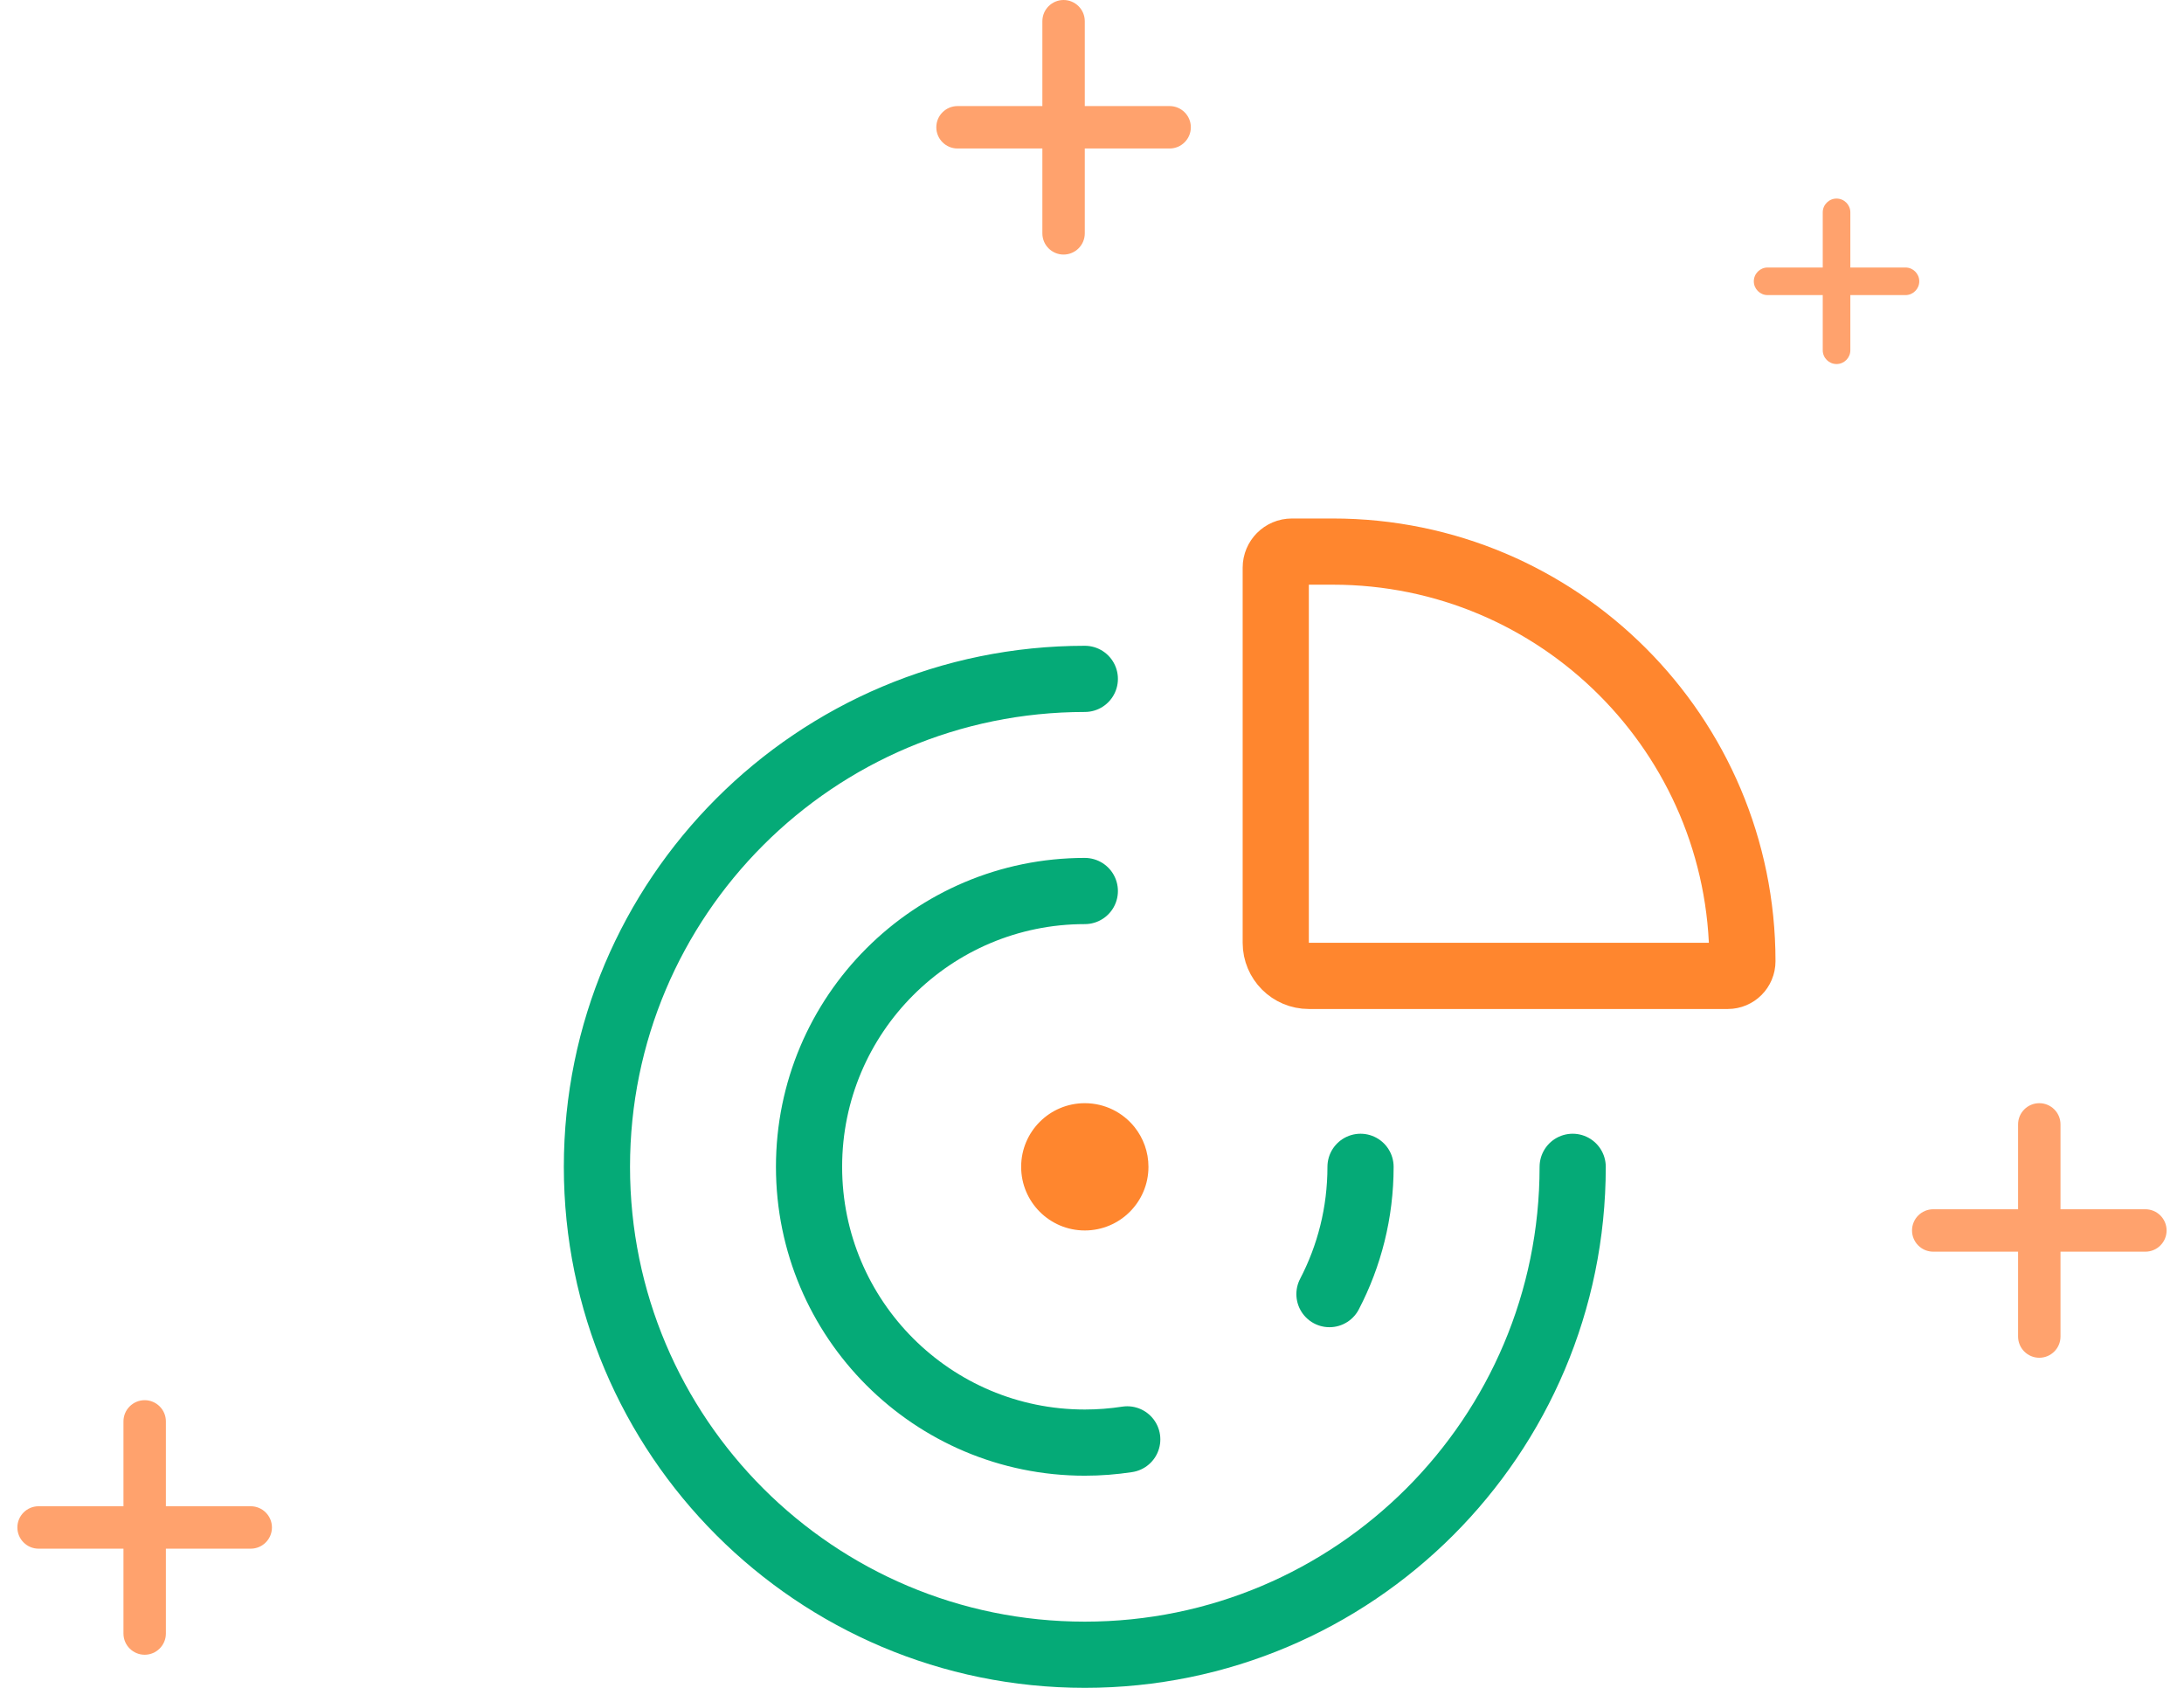
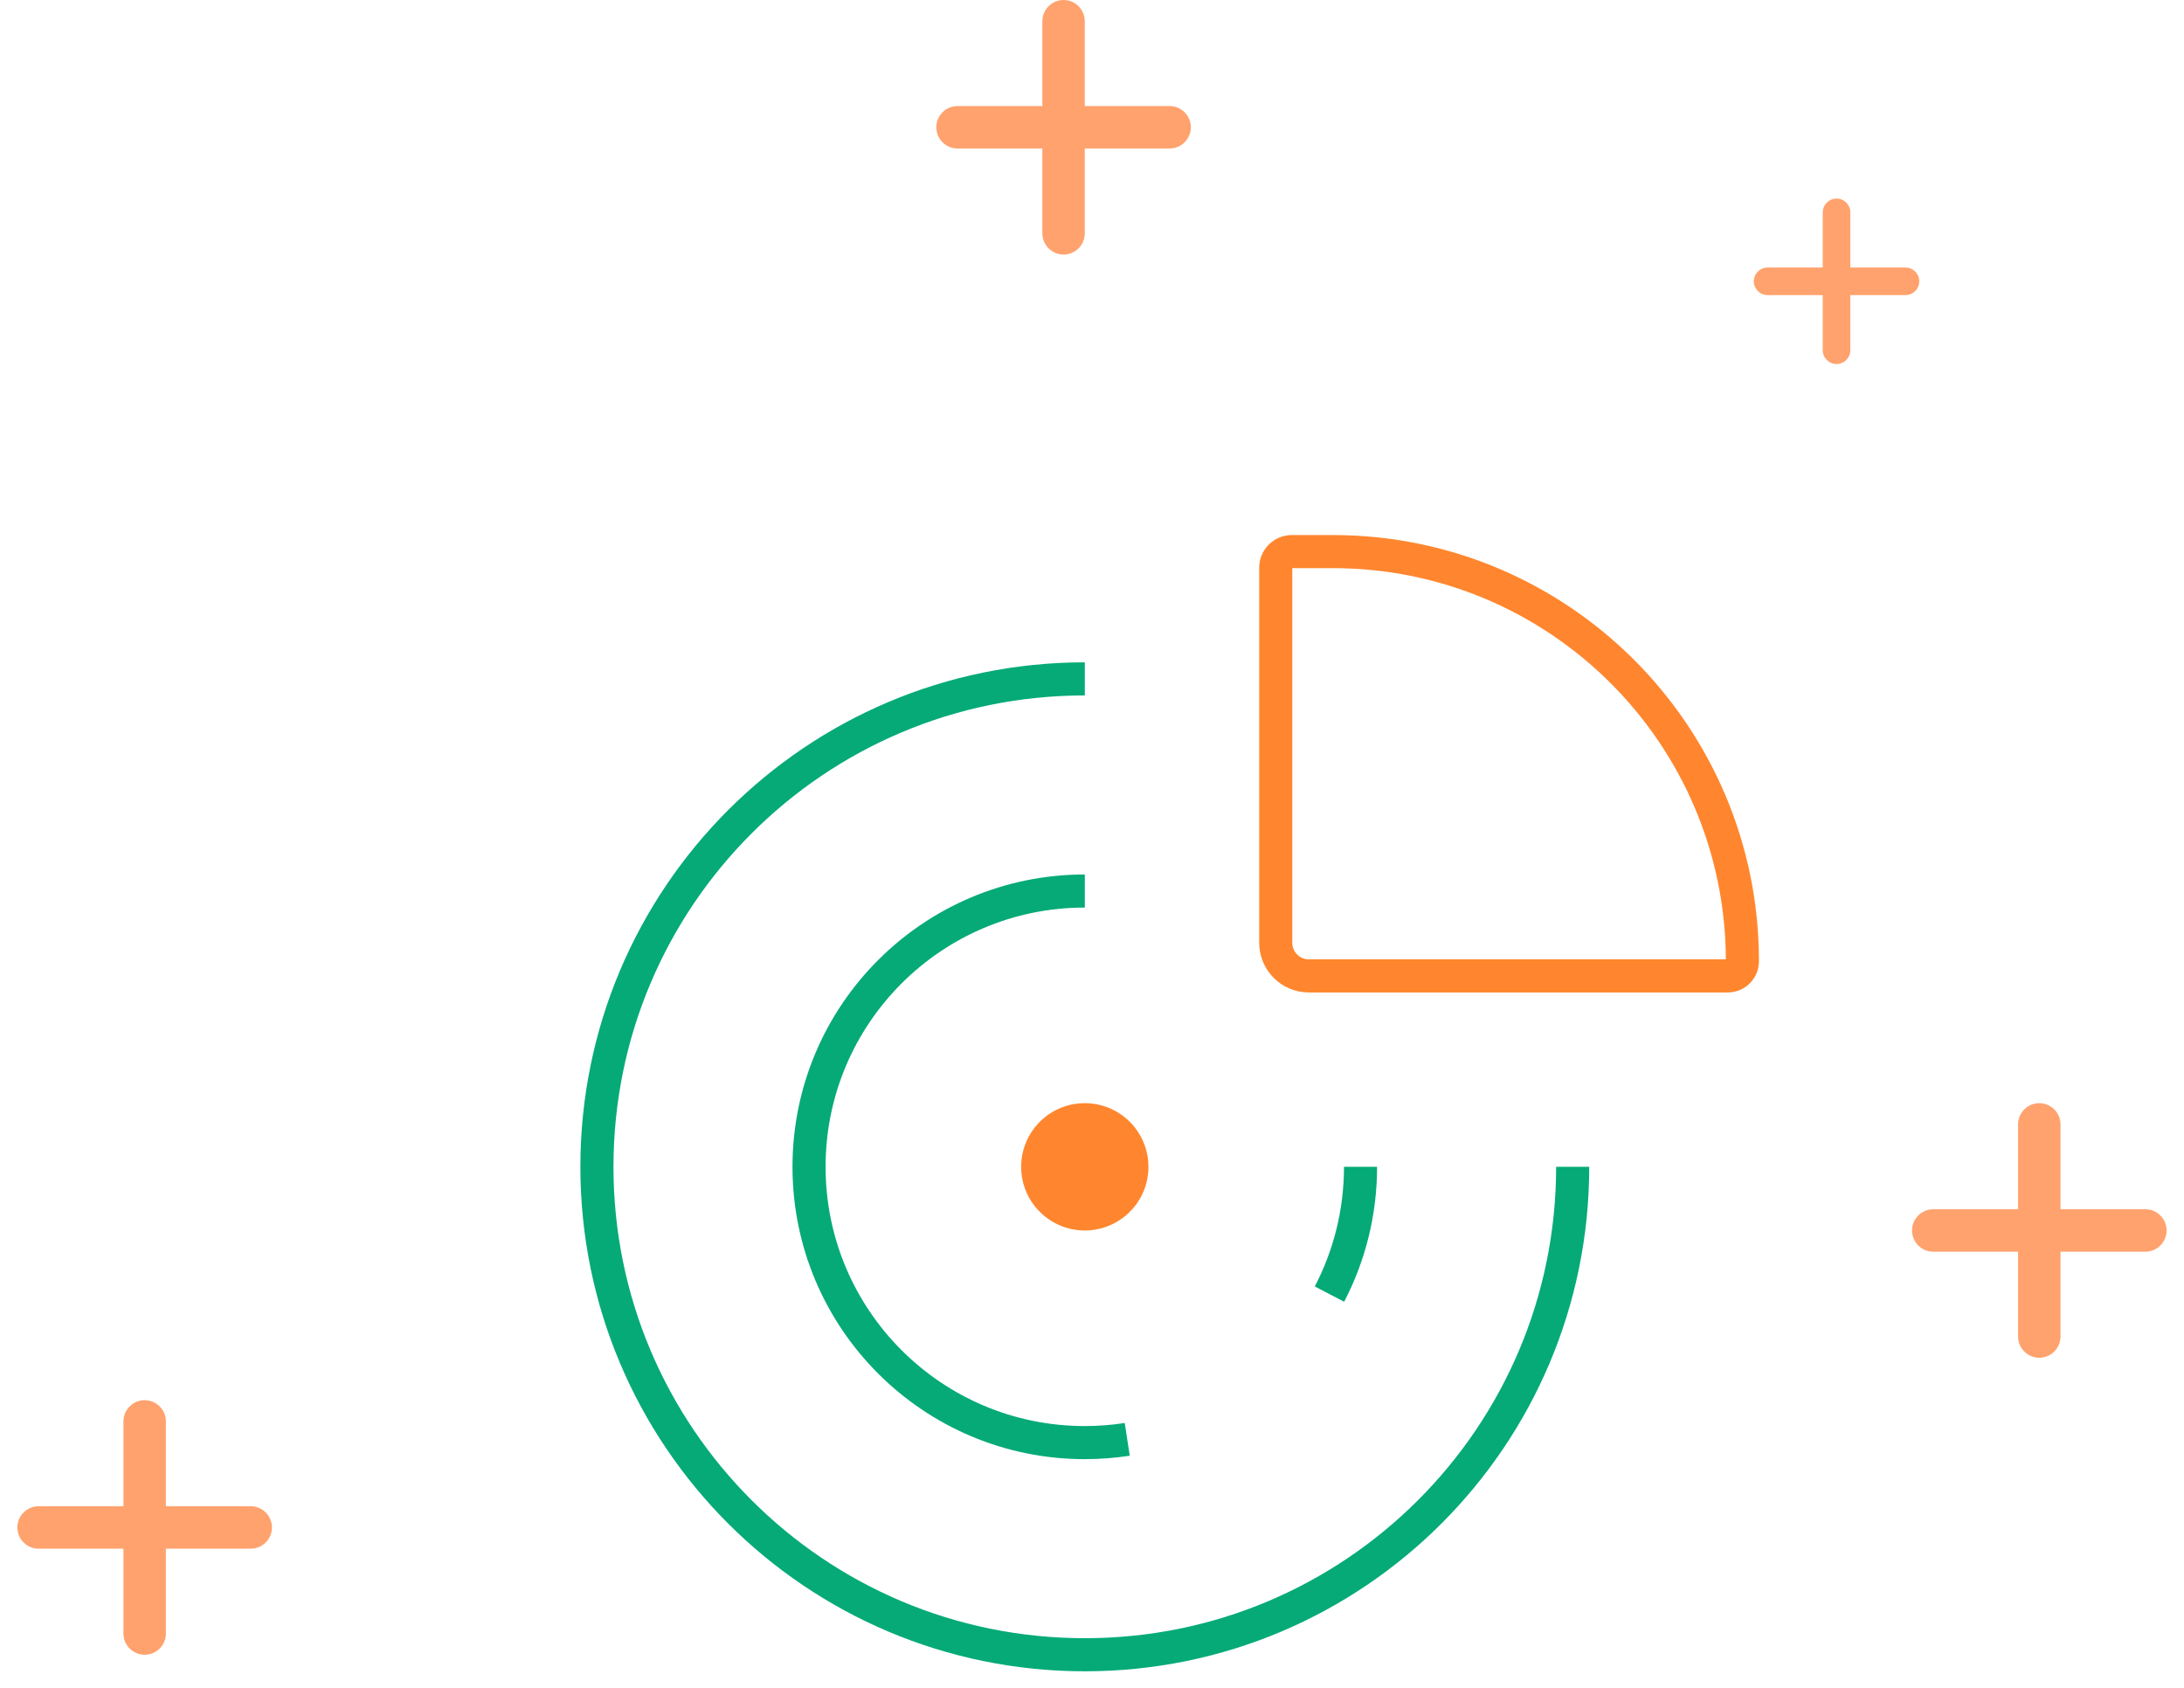
<svg xmlns="http://www.w3.org/2000/svg" width="66" height="51" viewBox="0 0 66 51" fill="none">
  <path d="M55.5 6C55.27 6 55.083 6.187 55.083 6.417V8.083H53.417C53.187 8.083 53 8.271 53 8.5C53 8.729 53.187 8.917 53.417 8.917H55.083V10.583C55.083 10.813 55.27 11 55.5 11C55.73 11 55.917 10.813 55.917 10.583V8.917H57.583C57.813 8.917 58 8.729 58 8.5C58 8.271 57.813 8.083 57.583 8.083H55.917V6.417C55.917 6.187 55.73 6 55.5 6Z" fill="#FFA26D" />
  <path d="M32.141 0C31.787 0 31.5 0.288 31.5 0.641V3.205H28.936C28.582 3.205 28.295 3.493 28.295 3.846C28.295 4.199 28.582 4.487 28.936 4.487H31.5V7.051C31.5 7.404 31.787 7.692 32.141 7.692C32.495 7.692 32.782 7.404 32.782 7.051V4.487H35.346C35.7 4.487 35.987 4.199 35.987 3.846C35.987 3.493 35.7 3.205 35.346 3.205H32.782V0.641C32.782 0.288 32.495 0 32.141 0Z" fill="#FFA26D" />
  <path d="M4.372 42.308C4.018 42.308 3.731 42.596 3.731 42.949V45.513H1.166C0.812 45.513 0.525 45.801 0.525 46.154C0.525 46.507 0.812 46.795 1.166 46.795H3.731V49.359C3.731 49.712 4.018 50 4.372 50C4.726 50 5.013 49.712 5.013 49.359V46.795H7.577C7.931 46.795 8.218 46.507 8.218 46.154C8.218 45.801 7.931 45.513 7.577 45.513H5.013V42.949C5.013 42.596 4.726 42.308 4.372 42.308Z" fill="#FFA26D" />
  <path d="M61.627 33.334C61.273 33.334 60.986 33.621 60.986 33.974V36.539H58.422C58.068 36.539 57.781 36.827 57.781 37.18C57.781 37.533 58.068 37.821 58.422 37.821H60.986V40.385C60.986 40.738 61.273 41.026 61.627 41.026C61.981 41.026 62.268 40.738 62.268 40.385V37.821H64.832C65.187 37.821 65.474 37.533 65.474 37.18C65.474 36.827 65.187 36.539 64.832 36.539H62.268V33.974C62.268 33.621 61.981 33.334 61.627 33.334Z" fill="#FFA26D" />
-   <path d="M47.526 35.257C47.526 43.399 40.925 50 32.783 50C24.64 50 18.039 43.399 18.039 35.257C18.039 27.114 24.64 20.513 32.783 20.513" stroke="#05AA77" stroke-width="2" stroke-linecap="round" />
-   <path d="M32.783 26.923C28.18 26.923 24.449 30.654 24.449 35.257C24.449 39.859 28.18 43.59 32.783 43.59C33.218 43.59 33.647 43.556 34.065 43.492" stroke="#05AA77" stroke-width="2" stroke-linecap="round" />
-   <path d="M41.115 35.257C41.115 36.644 40.776 37.952 40.176 39.103" stroke="#05AA77" stroke-width="2" stroke-linecap="round" />
+   <path d="M47.526 35.257C47.526 43.399 40.925 50 32.783 50C24.64 50 18.039 43.399 18.039 35.257C18.039 27.114 24.64 20.513 32.783 20.513" stroke="#05AA77" strokeWidth="2" strokeLinecap="round" />
+   <path d="M32.783 26.923C28.18 26.923 24.449 30.654 24.449 35.257C24.449 39.859 28.18 43.59 32.783 43.59C33.218 43.59 33.647 43.556 34.065 43.492" stroke="#05AA77" strokeWidth="2" strokeLinecap="round" />
+   <path d="M41.115 35.257C41.115 36.644 40.776 37.952 40.176 39.103" stroke="#05AA77" strokeWidth="2" strokeLinecap="round" />
  <path d="M34.706 35.257C34.706 36.319 33.844 37.18 32.782 37.18C31.72 37.18 30.859 36.319 30.859 35.257C30.859 34.194 31.72 33.334 32.782 33.334C33.392 33.334 33.935 33.617 34.288 34.059C34.549 34.388 34.706 34.804 34.706 35.257Z" fill="#FF862E" />
-   <path d="M38.553 17.153C38.553 16.885 38.77 16.667 39.039 16.667H40.277C47.113 16.667 52.655 22.209 52.655 29.045V29.045C52.655 29.29 52.457 29.488 52.213 29.488H39.553C39 29.488 38.553 29.04 38.553 28.488V17.153Z" stroke="#FF862E" stroke-width="2" stroke-linecap="round" />
+   <path d="M38.553 17.153C38.553 16.885 38.77 16.667 39.039 16.667H40.277C47.113 16.667 52.655 22.209 52.655 29.045V29.045C52.655 29.29 52.457 29.488 52.213 29.488H39.553C39 29.488 38.553 29.04 38.553 28.488V17.153Z" stroke="#FF862E" strokeWidth="2" strokeLinecap="round" />
</svg>
